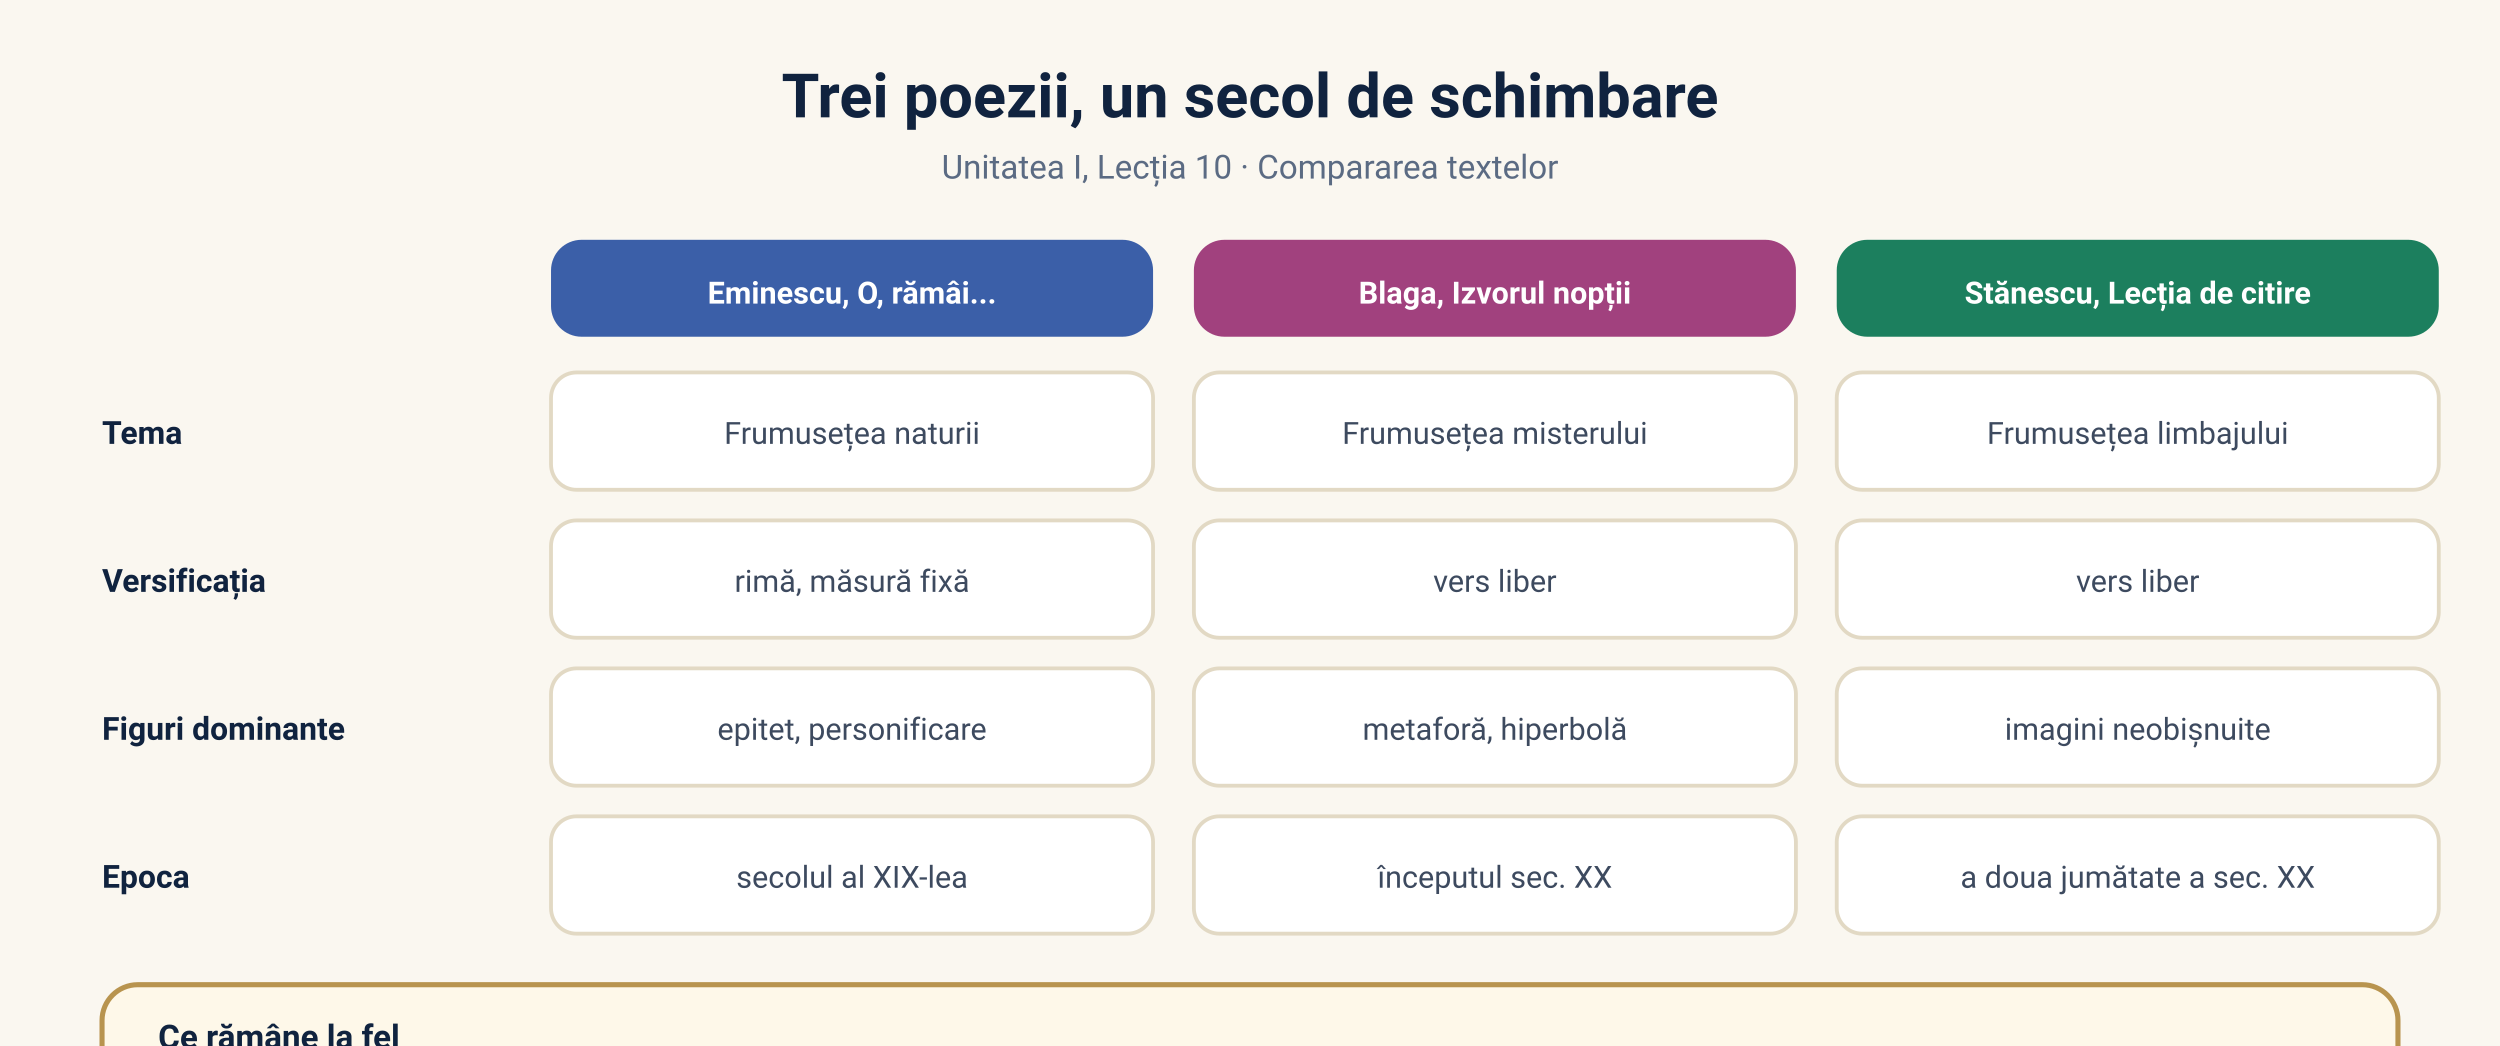
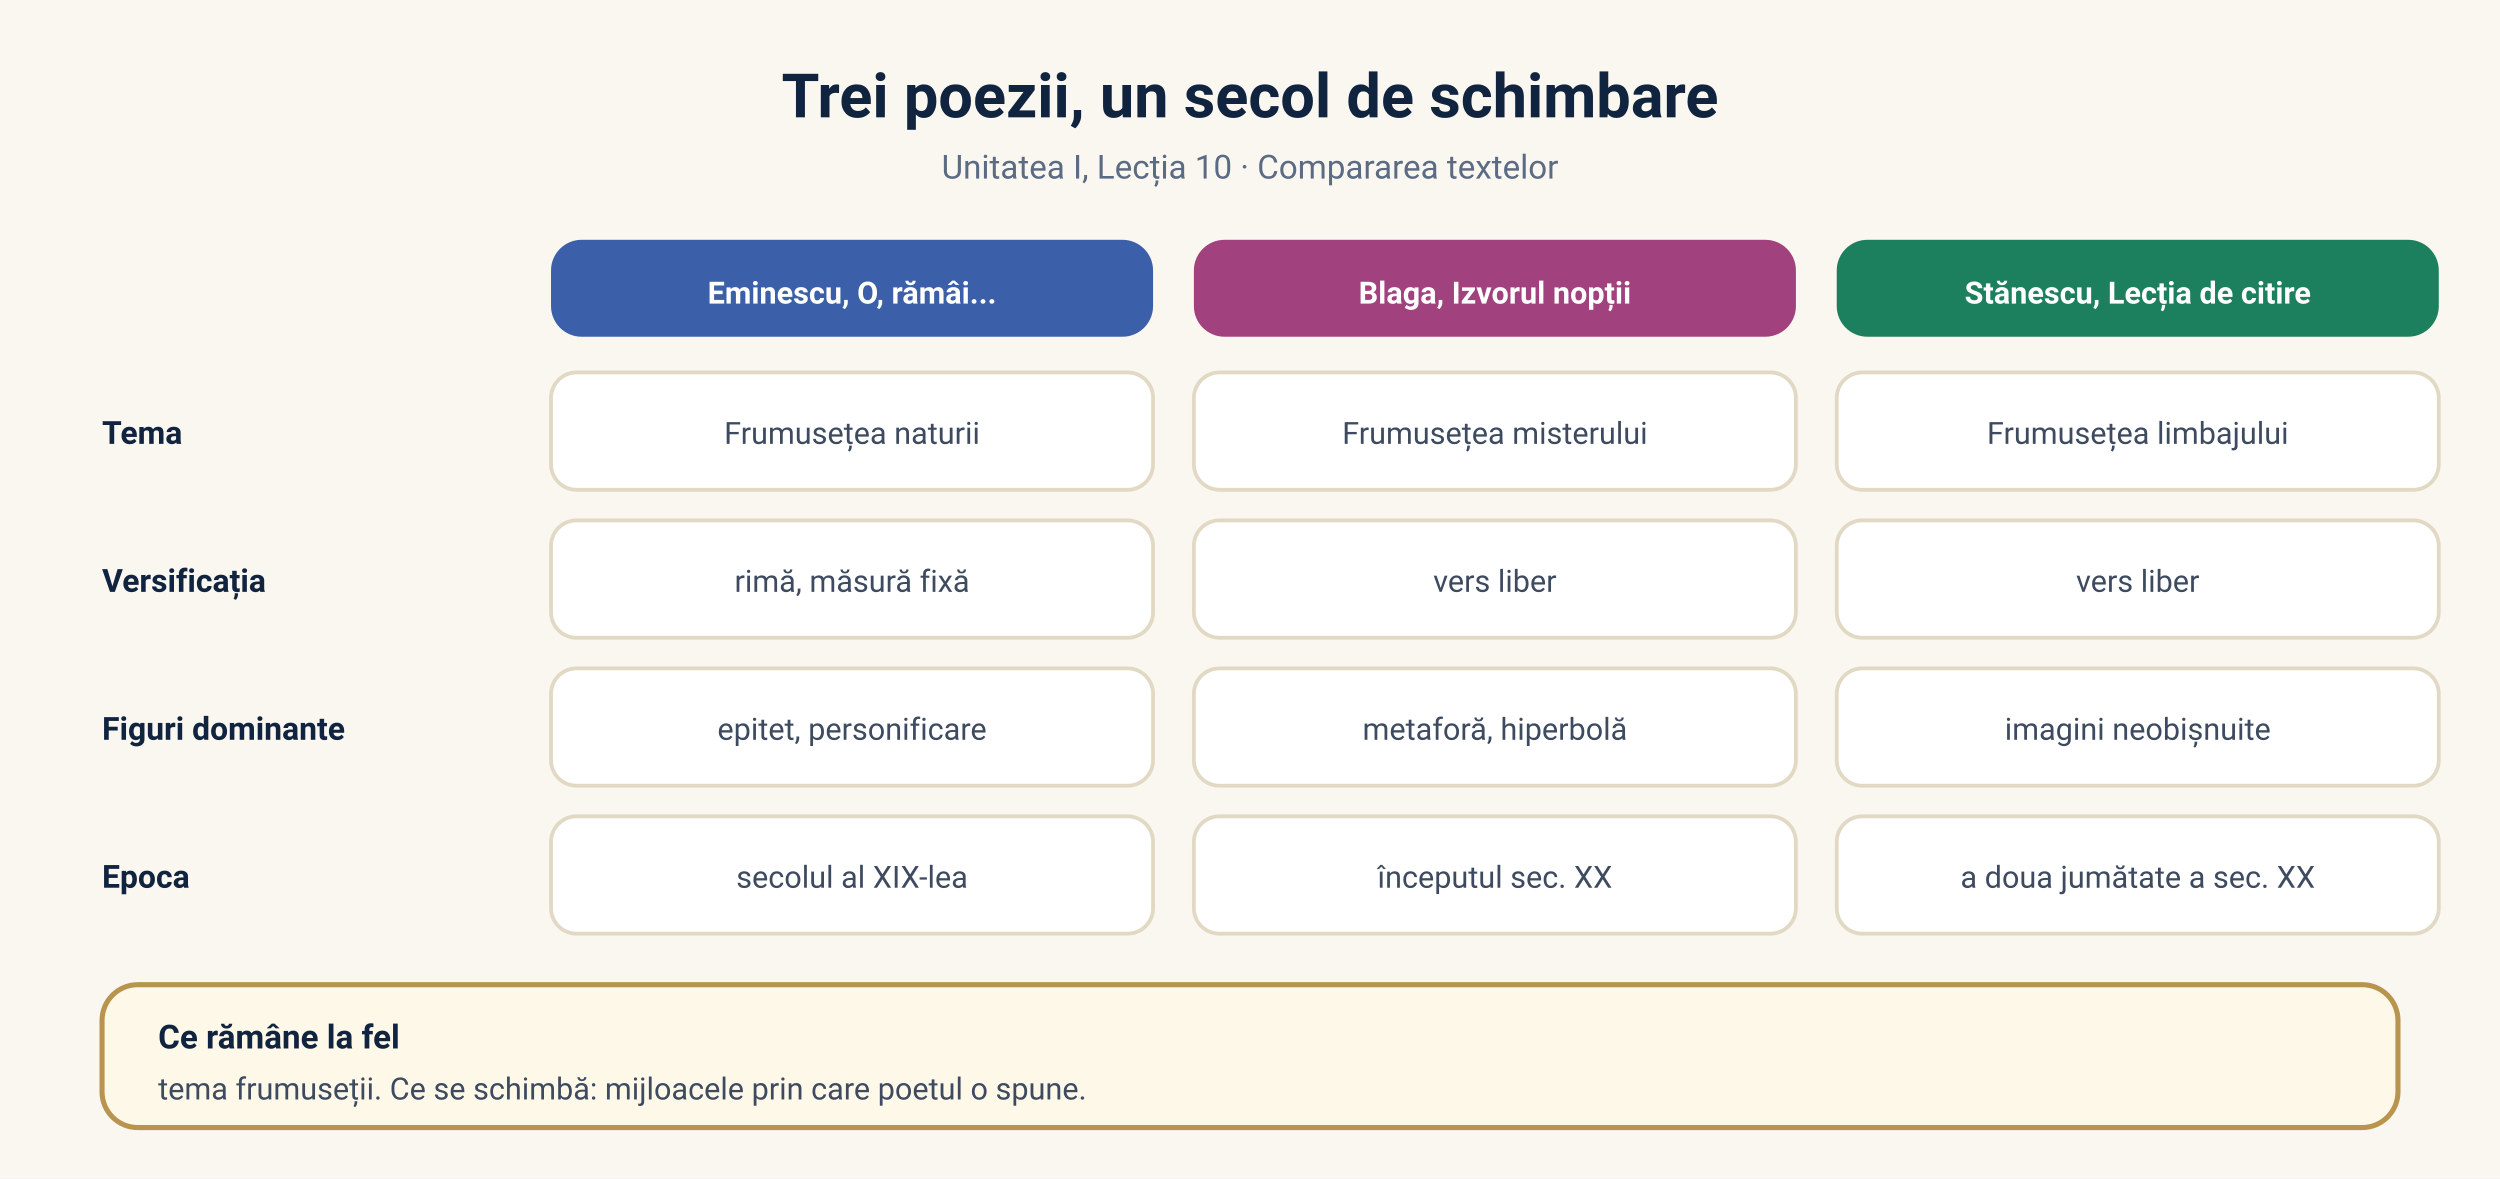
- <svg xmlns="http://www.w3.org/2000/svg" viewBox="0 0 980 410" font-family="'Segoe UI', 'Plus Jakarta Sans', -apple-system, Roboto, sans-serif">
-   <rect width="980" height="410" fill="#faf7f0" />
+ <svg xmlns="http://www.w3.org/2000/svg" viewBox="0 0 980 462" font-family="'Segoe UI', 'Plus Jakarta Sans', -apple-system, Roboto, sans-serif">
+   <rect width="980" height="462" fill="#faf7f0" />
  <text x="490" y="46" text-anchor="middle" font-size="24" font-weight="700" fill="#10233f">Trei poezii, un secol de schimbare</text>
  <text x="490" y="70" text-anchor="middle" font-size="13" fill="#5b6b83">Unitatea I, Lecția 10 · Compararea textelor</text>
  <rect x="216" y="94" width="236" height="38" rx="12" fill="#3b5fa8" />
  <text x="334" y="119" text-anchor="middle" font-size="12" font-weight="700" fill="#ffffff">Eminescu, O, rămâi...</text>
  <rect x="468" y="94" width="236" height="38" rx="12" fill="#a1417e" />
  <text x="586" y="119" text-anchor="middle" font-size="12" font-weight="700" fill="#ffffff">Blaga, Izvorul nopții</text>
  <rect x="720" y="94" width="236" height="38" rx="12" fill="#1c7f5e" />
  <text x="838" y="119" text-anchor="middle" font-size="12" font-weight="700" fill="#ffffff">Stănescu, Lecția de citire</text>
  <text x="40" y="174" font-size="12.5" font-weight="700" fill="#10233f">Tema</text>
  <rect x="216" y="146" width="236" height="46" rx="10" fill="#ffffff" stroke="#e2d9c4" stroke-width="1.5" />
  <text x="334" y="174" text-anchor="middle" font-size="12" fill="#3d4a5f">Frumusețea naturii</text>
  <rect x="468" y="146" width="236" height="46" rx="10" fill="#ffffff" stroke="#e2d9c4" stroke-width="1.5" />
  <text x="586" y="174" text-anchor="middle" font-size="12" fill="#3d4a5f">Frumusețea misterului</text>
  <rect x="720" y="146" width="236" height="46" rx="10" fill="#ffffff" stroke="#e2d9c4" stroke-width="1.5" />
  <text x="838" y="174" text-anchor="middle" font-size="12" fill="#3d4a5f">Frumusețea limbajului</text>
  <text x="40" y="232" font-size="12.5" font-weight="700" fill="#10233f">Versificația</text>
  <rect x="216" y="204" width="236" height="46" rx="10" fill="#ffffff" stroke="#e2d9c4" stroke-width="1.5" />
  <text x="334" y="232" text-anchor="middle" font-size="12" fill="#3d4a5f">rimă, măsură fixă</text>
  <rect x="468" y="204" width="236" height="46" rx="10" fill="#ffffff" stroke="#e2d9c4" stroke-width="1.5" />
  <text x="586" y="232" text-anchor="middle" font-size="12" fill="#3d4a5f">vers liber</text>
  <rect x="720" y="204" width="236" height="46" rx="10" fill="#ffffff" stroke="#e2d9c4" stroke-width="1.5" />
  <text x="838" y="232" text-anchor="middle" font-size="12" fill="#3d4a5f">vers liber</text>
  <text x="40" y="290" font-size="12.5" font-weight="700" fill="#10233f">Figuri dominante</text>
  <rect x="216" y="262" width="236" height="46" rx="10" fill="#ffffff" stroke="#e2d9c4" stroke-width="1.5" />
  <text x="334" y="290" text-anchor="middle" font-size="12" fill="#3d4a5f">epitet, personificare</text>
  <rect x="468" y="262" width="236" height="46" rx="10" fill="#ffffff" stroke="#e2d9c4" stroke-width="1.5" />
  <text x="586" y="290" text-anchor="middle" font-size="12" fill="#3d4a5f">metaforă, hiperbolă</text>
  <rect x="720" y="262" width="236" height="46" rx="10" fill="#ffffff" stroke="#e2d9c4" stroke-width="1.5" />
  <text x="838" y="290" text-anchor="middle" font-size="12" fill="#3d4a5f">imagini neobișnuite</text>
  <text x="40" y="348" font-size="12.5" font-weight="700" fill="#10233f">Epoca</text>
  <rect x="216" y="320" width="236" height="46" rx="10" fill="#ffffff" stroke="#e2d9c4" stroke-width="1.5" />
  <text x="334" y="348" text-anchor="middle" font-size="12" fill="#3d4a5f">secolul al XIX-lea</text>
  <rect x="468" y="320" width="236" height="46" rx="10" fill="#ffffff" stroke="#e2d9c4" stroke-width="1.5" />
  <text x="586" y="348" text-anchor="middle" font-size="12" fill="#3d4a5f">începutul sec. XX</text>
  <rect x="720" y="320" width="236" height="46" rx="10" fill="#ffffff" stroke="#e2d9c4" stroke-width="1.5" />
  <text x="838" y="348" text-anchor="middle" font-size="12" fill="#3d4a5f">a doua jumătate a sec. XX</text>
  <rect x="40" y="386" width="900" height="56" rx="14" fill="#fef8e9" stroke="#b8944f" stroke-width="2" />
  <text x="62" y="411" font-size="13" font-weight="700" fill="#10233f">Ce rămâne la fel</text>
  <text x="62" y="431" font-size="12" fill="#3d4a5f">tema frumuseții. Ce se schimbă: mijloacele prin care poetul o spune.</text>
</svg>
